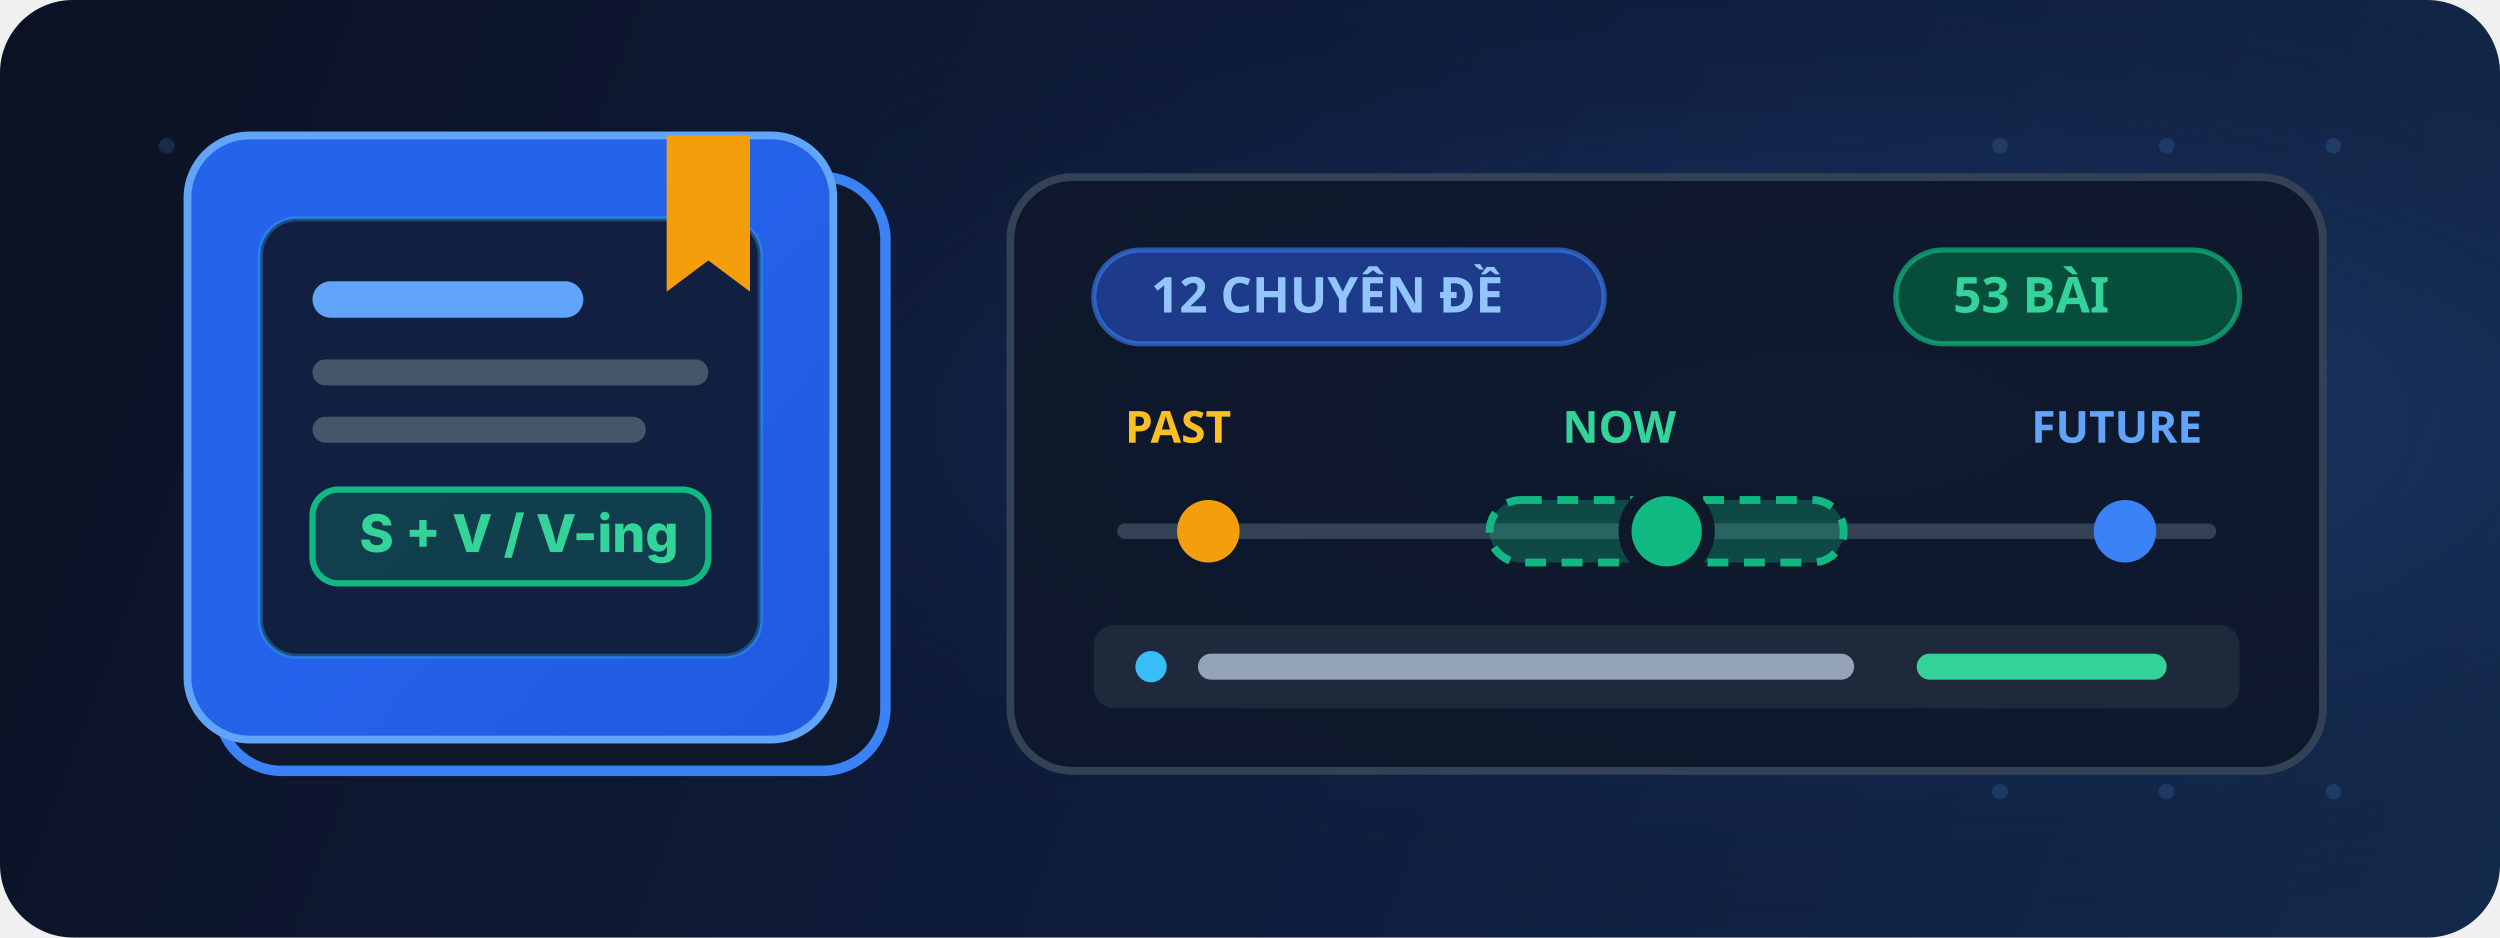
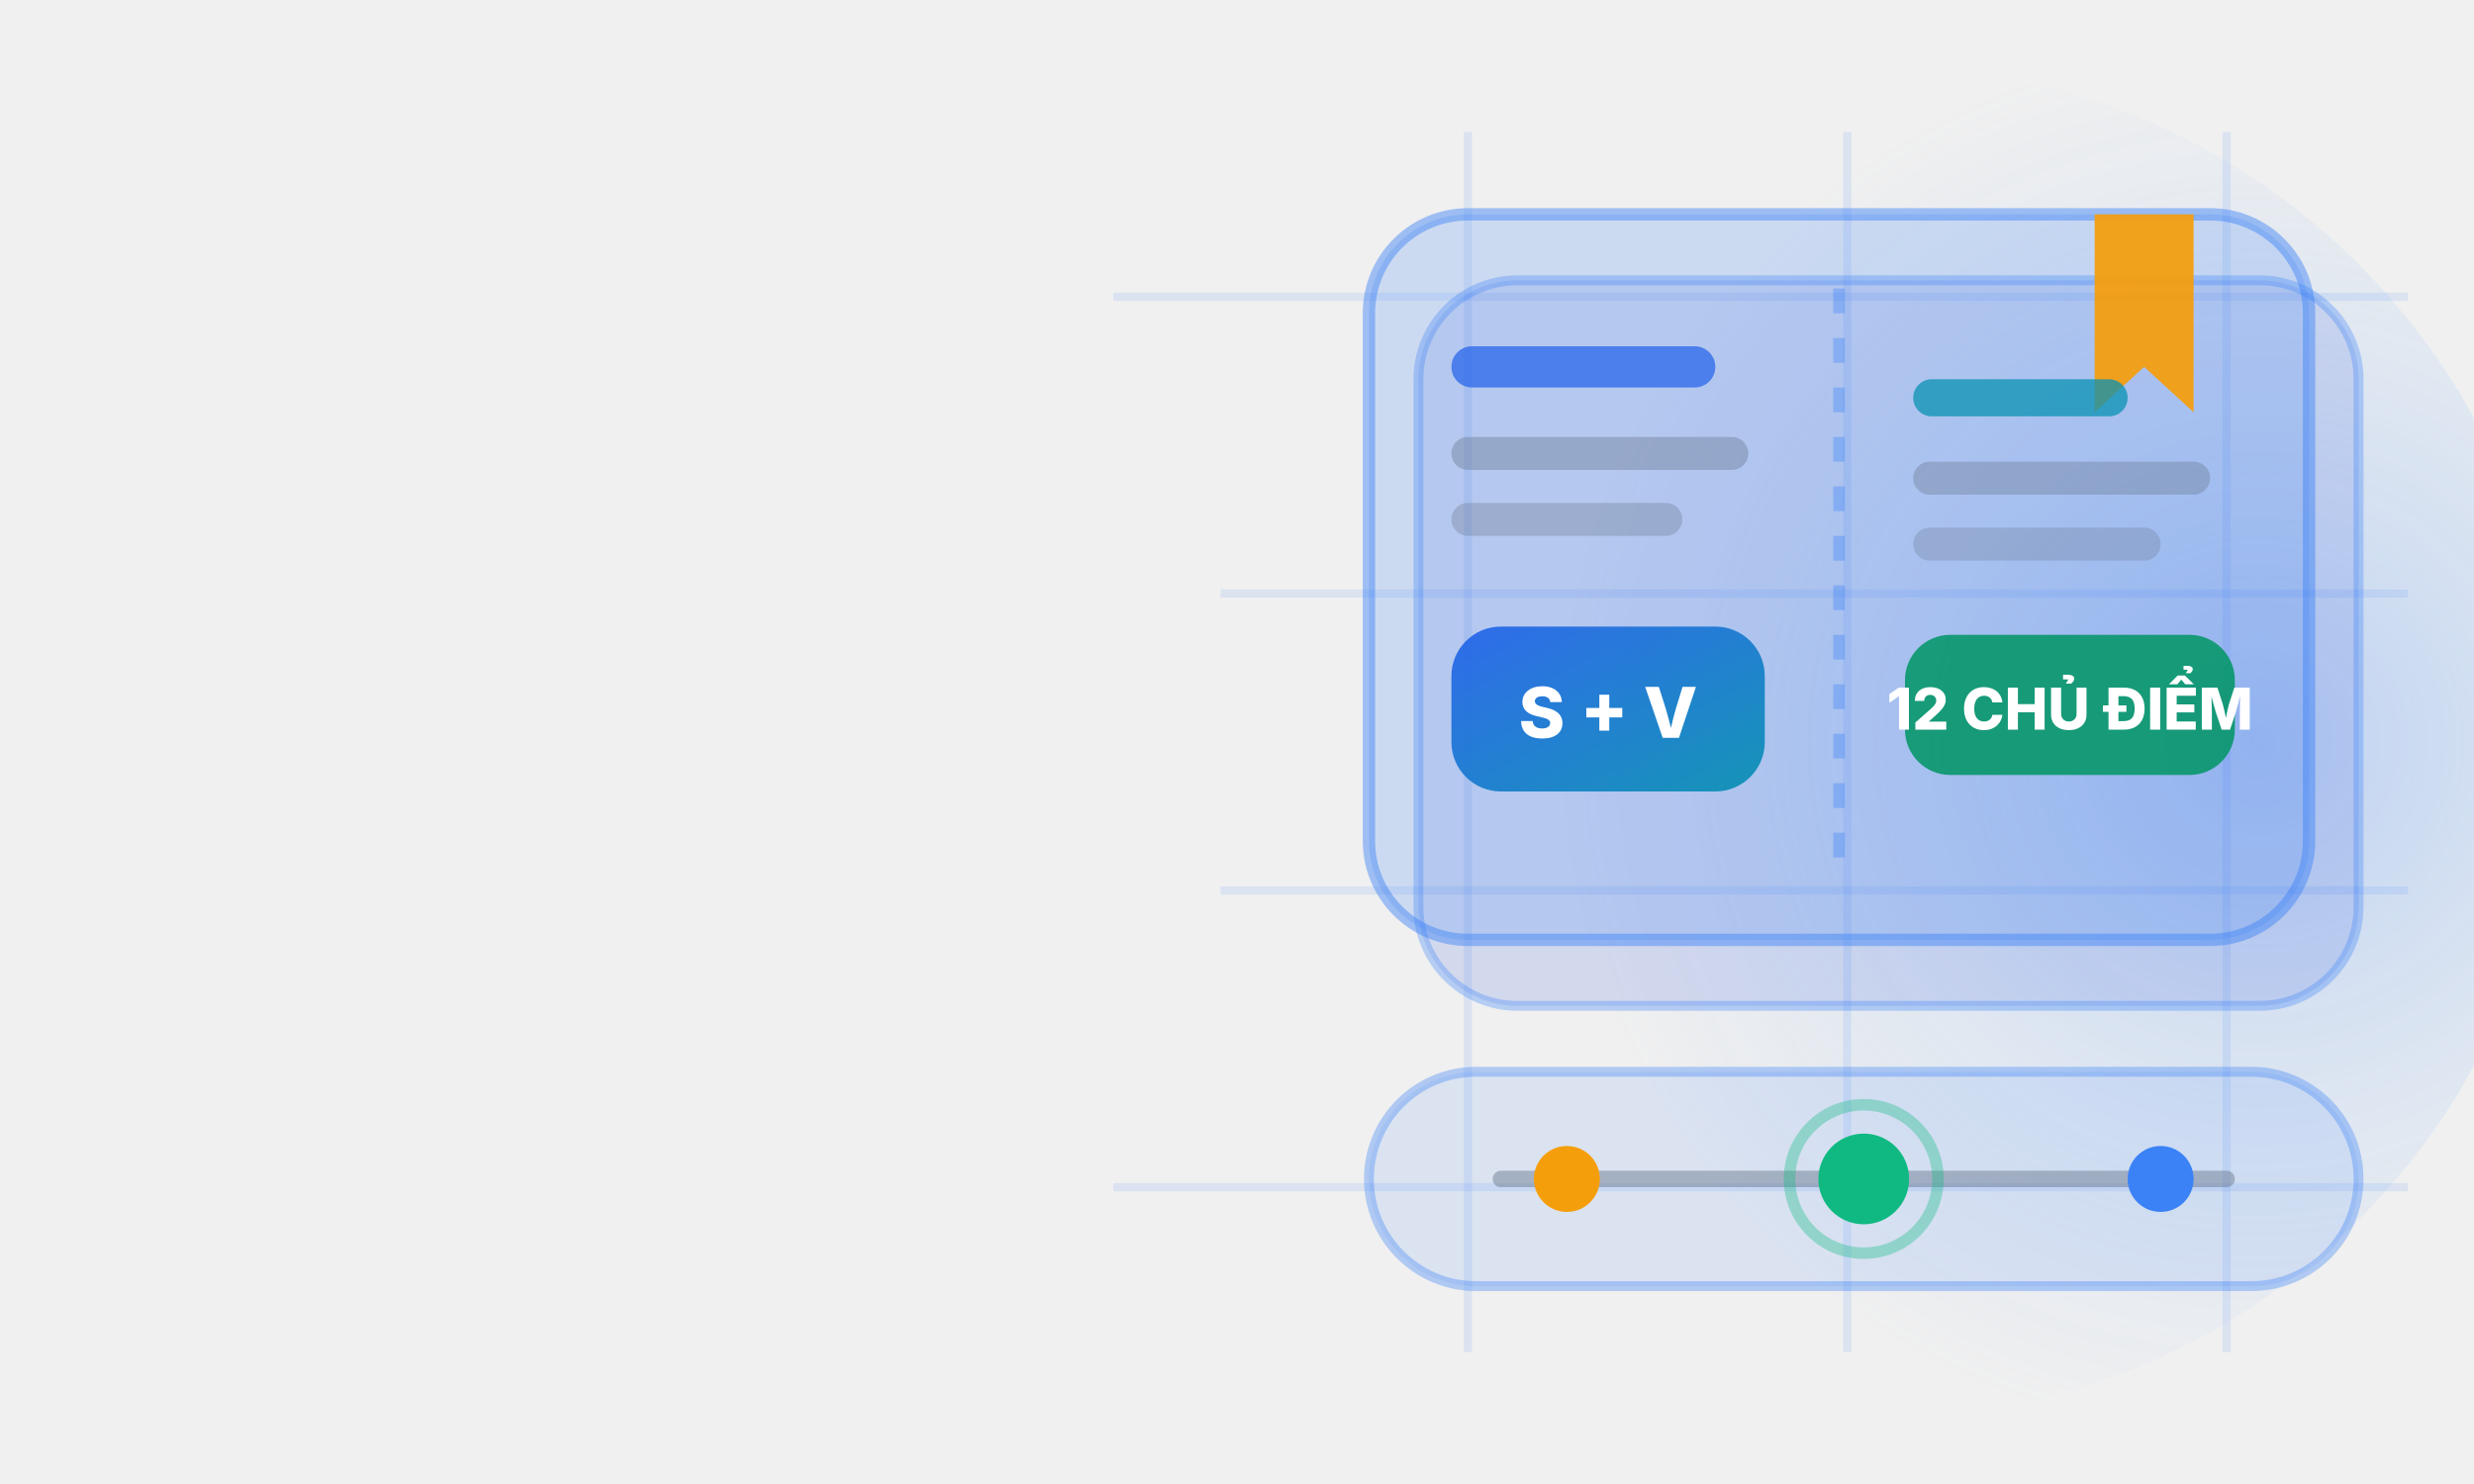
- <svg xmlns="http://www.w3.org/2000/svg" viewBox="0 0 480 180" fill="none">
+ <svg xmlns="http://www.w3.org/2000/svg" viewBox="0 0 300 180" fill="none">
  <defs>
-     <linearGradient id="bg-g" x1="0" y1="0" x2="480" y2="180" gradientUnits="userSpaceOnUse">
-       <stop offset="0%" stop-color="#0b1224" />
-       <stop offset="55%" stop-color="#0f1d3d" />
-       <stop offset="100%" stop-color="#13294b" />
+     <radialGradient id="gl-glow" cx="78%" cy="50%" r="52%">
+       <stop offset="0%" stop-color="#3B82F6" stop-opacity="0.28" />
+       <stop offset="65%" stop-color="#60A5FA" stop-opacity="0.09" />
+       <stop offset="100%" stop-color="#3B82F6" stop-opacity="0" />
+     </radialGradient>
+     <linearGradient id="gl-page" x1="168" y1="22" x2="288" y2="122" gradientUnits="userSpaceOnUse">
+       <stop offset="0%" stop-color="#3B82F6" stop-opacity="0.20" />
+       <stop offset="100%" stop-color="#06B6D4" stop-opacity="0.12" />
    </linearGradient>
-     <radialGradient id="glow-g" cx="0.72" cy="0.45" r="0.55">
-       <stop offset="0%" stop-color="#3b82f6" stop-opacity="0.34" />
-       <stop offset="100%" stop-color="#0b1224" stop-opacity="0" />
-     </radialGradient>
-     <linearGradient id="book-g" x1="70" y1="28" x2="210" y2="152" gradientUnits="userSpaceOnUse">
-       <stop offset="0%" stop-color="#2563eb" />
-       <stop offset="100%" stop-color="#1d4ed8" />
+     <linearGradient id="gl-badge" x1="0" y1="0" x2="1" y2="1">
+       <stop offset="0%" stop-color="#2563EB" />
+       <stop offset="100%" stop-color="#0891B2" />
    </linearGradient>
  </defs>
-   <rect width="480" height="180" rx="14" fill="url(#bg-g)" />
-   <rect width="480" height="180" rx="14" fill="url(#glow-g)" />
-   <g fill="#60a5fa" fill-opacity="0.16">
-     <circle cx="32" cy="28" r="1.5" />
-     <circle cx="64" cy="28" r="1.5" />
-     <circle cx="96" cy="28" r="1.5" />
-     <circle cx="384" cy="28" r="1.5" />
-     <circle cx="416" cy="28" r="1.5" />
-     <circle cx="448" cy="28" r="1.5" />
-     <circle cx="384" cy="152" r="1.5" />
-     <circle cx="416" cy="152" r="1.5" />
-     <circle cx="448" cy="152" r="1.5" />
+   <circle cx="228" cy="90" r="82" fill="url(#gl-glow)" />
+   <g stroke="#3B82F6" stroke-opacity="0.12" stroke-width="1">
+     <path d="M135 36 H292 M148 72 H292 M148 108 H292 M135 144 H292" />
+     <path d="M178 16 V164 M224 16 V164 M270 16 V164" />
  </g>
-   <g transform="translate(36, 26)">
-     <rect x="6" y="8" width="128" height="114" rx="12" fill="#0f172a" stroke="#3b82f6" stroke-width="2" />
-     <rect x="0" y="0" width="124" height="116" rx="12" fill="url(#book-g)" stroke="#60a5fa" stroke-width="1.5" />
-     <rect x="14" y="16" width="96" height="84" rx="7" fill="#0f172a" fill-opacity="0.88" stroke="#38bdf8" stroke-opacity="0.3" />
-     <path d="M92 0h16v30l-8-6-8 6V0Z" fill="#f59e0b" />
-     <rect x="24" y="28" width="52" height="7" rx="3.5" fill="#60a5fa" />
-     <rect x="24" y="43" width="76" height="5" rx="2.5" fill="#475569" />
-     <rect x="24" y="54" width="64" height="5" rx="2.5" fill="#475569" />
-     <rect x="24" y="68" width="76" height="18" rx="5" fill="#10b981" fill-opacity="0.2" stroke="#10b981" stroke-width="1.2" />
-     <text x="33" y="80" font-family="system-ui, -apple-system, sans-serif" font-size="10" font-weight="800" fill="#34d399">S + V / V-ing</text>
+   <g transform="translate(166, 26)">
+     <rect x="6" y="8" width="114" height="88" rx="12" fill="#1D4ED8" fill-opacity="0.14" stroke="#3B82F6" stroke-opacity="0.32" stroke-width="1.2" />
+     <rect x="0" y="0" width="114" height="88" rx="12" fill="url(#gl-page)" stroke="#3B82F6" stroke-opacity="0.45" stroke-width="1.5" />
+     <line x1="57" y1="9" x2="57" y2="79" stroke="#3B82F6" stroke-opacity="0.35" stroke-width="1.4" stroke-dasharray="3 3" />
+     <path d="M88 0 H100 V24 L94 18.5 L88 24 Z" fill="#F59E0B" fill-opacity="0.92" />
+     <rect x="10" y="16" width="32" height="5" rx="2.5" fill="#2563EB" fill-opacity="0.72" />
+     <rect x="10" y="27" width="36" height="4" rx="2" fill="#64748B" fill-opacity="0.38" />
+     <rect x="10" y="35" width="28" height="4" rx="2" fill="#64748B" fill-opacity="0.32" />
+     <rect x="10" y="50" width="38" height="20" rx="6" fill="url(#gl-badge)" fill-opacity="0.92" />
+     <text x="29" y="63.5" text-anchor="middle" fill="#FFFFFF" font-family="system-ui, -apple-system, sans-serif" font-size="8.5" font-weight="800">S + V</text>
+     <rect x="66" y="20" width="26" height="4.5" rx="2.25" fill="#0891B2" fill-opacity="0.75" />
+     <rect x="66" y="30" width="36" height="4" rx="2" fill="#64748B" fill-opacity="0.35" />
+     <rect x="66" y="38" width="30" height="4" rx="2" fill="#64748B" fill-opacity="0.28" />
+     <rect x="65" y="51" width="40" height="17" rx="5.5" fill="#059669" fill-opacity="0.88" />
+     <text x="85" y="62.5" text-anchor="middle" fill="#FFFFFF" font-family="system-ui, -apple-system, sans-serif" font-size="7" font-weight="800">12 CHỦ ĐIỂM</text>
  </g>
-   <g transform="translate(194, 34)">
-     <rect x="0" y="0" width="252" height="114" rx="12" fill="#0f172a" fill-opacity="0.92" stroke="#334155" stroke-width="1.5" />
-     <rect x="16" y="14" width="98" height="18" rx="9" fill="#1e3a8a" stroke="#3b82f6" stroke-opacity="0.6" />
-     <text x="27" y="26" font-family="system-ui, sans-serif" font-size="9.5" font-weight="800" fill="#93c5fd">12 CHUYÊN ĐỀ</text>
-     <rect x="170" y="14" width="66" height="18" rx="9" fill="#064e3b" stroke="#10b981" stroke-opacity="0.7" />
-     <text x="181" y="26" font-family="system-ui, sans-serif" font-size="9.5" font-weight="800" fill="#34d399">53 BÀI</text>
-     <line x1="22" y1="68" x2="230" y2="68" stroke="#334155" stroke-width="3" stroke-linecap="round" />
-     <rect x="92" y="62" width="68" height="12" rx="6" fill="#10b981" fill-opacity="0.3" stroke="#10b981" stroke-width="1.5" stroke-dasharray="4 3" />
-     <circle cx="38" cy="68" r="6" fill="#f59e0b" />
-     <circle cx="126" cy="68" r="8" fill="#10b981" stroke="#0f172a" stroke-width="2.5" />
-     <circle cx="214" cy="68" r="6" fill="#3b82f6" />
-     <text x="22" y="51" font-family="system-ui, sans-serif" font-size="8.5" font-weight="700" fill="#fbbf24">PAST</text>
-     <text x="106" y="51" font-family="system-ui, sans-serif" font-size="8.5" font-weight="800" fill="#34d399">NOW</text>
-     <text x="196" y="51" font-family="system-ui, sans-serif" font-size="8.5" font-weight="700" fill="#60a5fa">FUTURE</text>
-     <rect x="16" y="86" width="220" height="16" rx="4" fill="#1e293b" />
-     <circle cx="27" cy="94" r="3" fill="#38bdf8" />
-     <rect x="36" y="91.5" width="126" height="5" rx="2.5" fill="#94a3b8" />
-     <rect x="174" y="91.5" width="48" height="5" rx="2.5" fill="#34d399" />
+   <g transform="translate(166, 130)">
+     <rect x="0" y="0" width="120" height="26" rx="13" fill="#3B82F6" fill-opacity="0.12" stroke="#3B82F6" stroke-opacity="0.35" stroke-width="1.2" />
+     <line x1="16" y1="13" x2="104" y2="13" stroke="#64748B" stroke-opacity="0.45" stroke-width="2" stroke-linecap="round" />
+     <circle cx="24" cy="13" r="4" fill="#F59E0B" />
+     <circle cx="60" cy="13" r="5.5" fill="#10B981" />
+     <circle cx="60" cy="13" r="9" stroke="#10B981" stroke-opacity="0.35" stroke-width="1.4" />
+     <circle cx="96" cy="13" r="4" fill="#3B82F6" />
  </g>
</svg>
